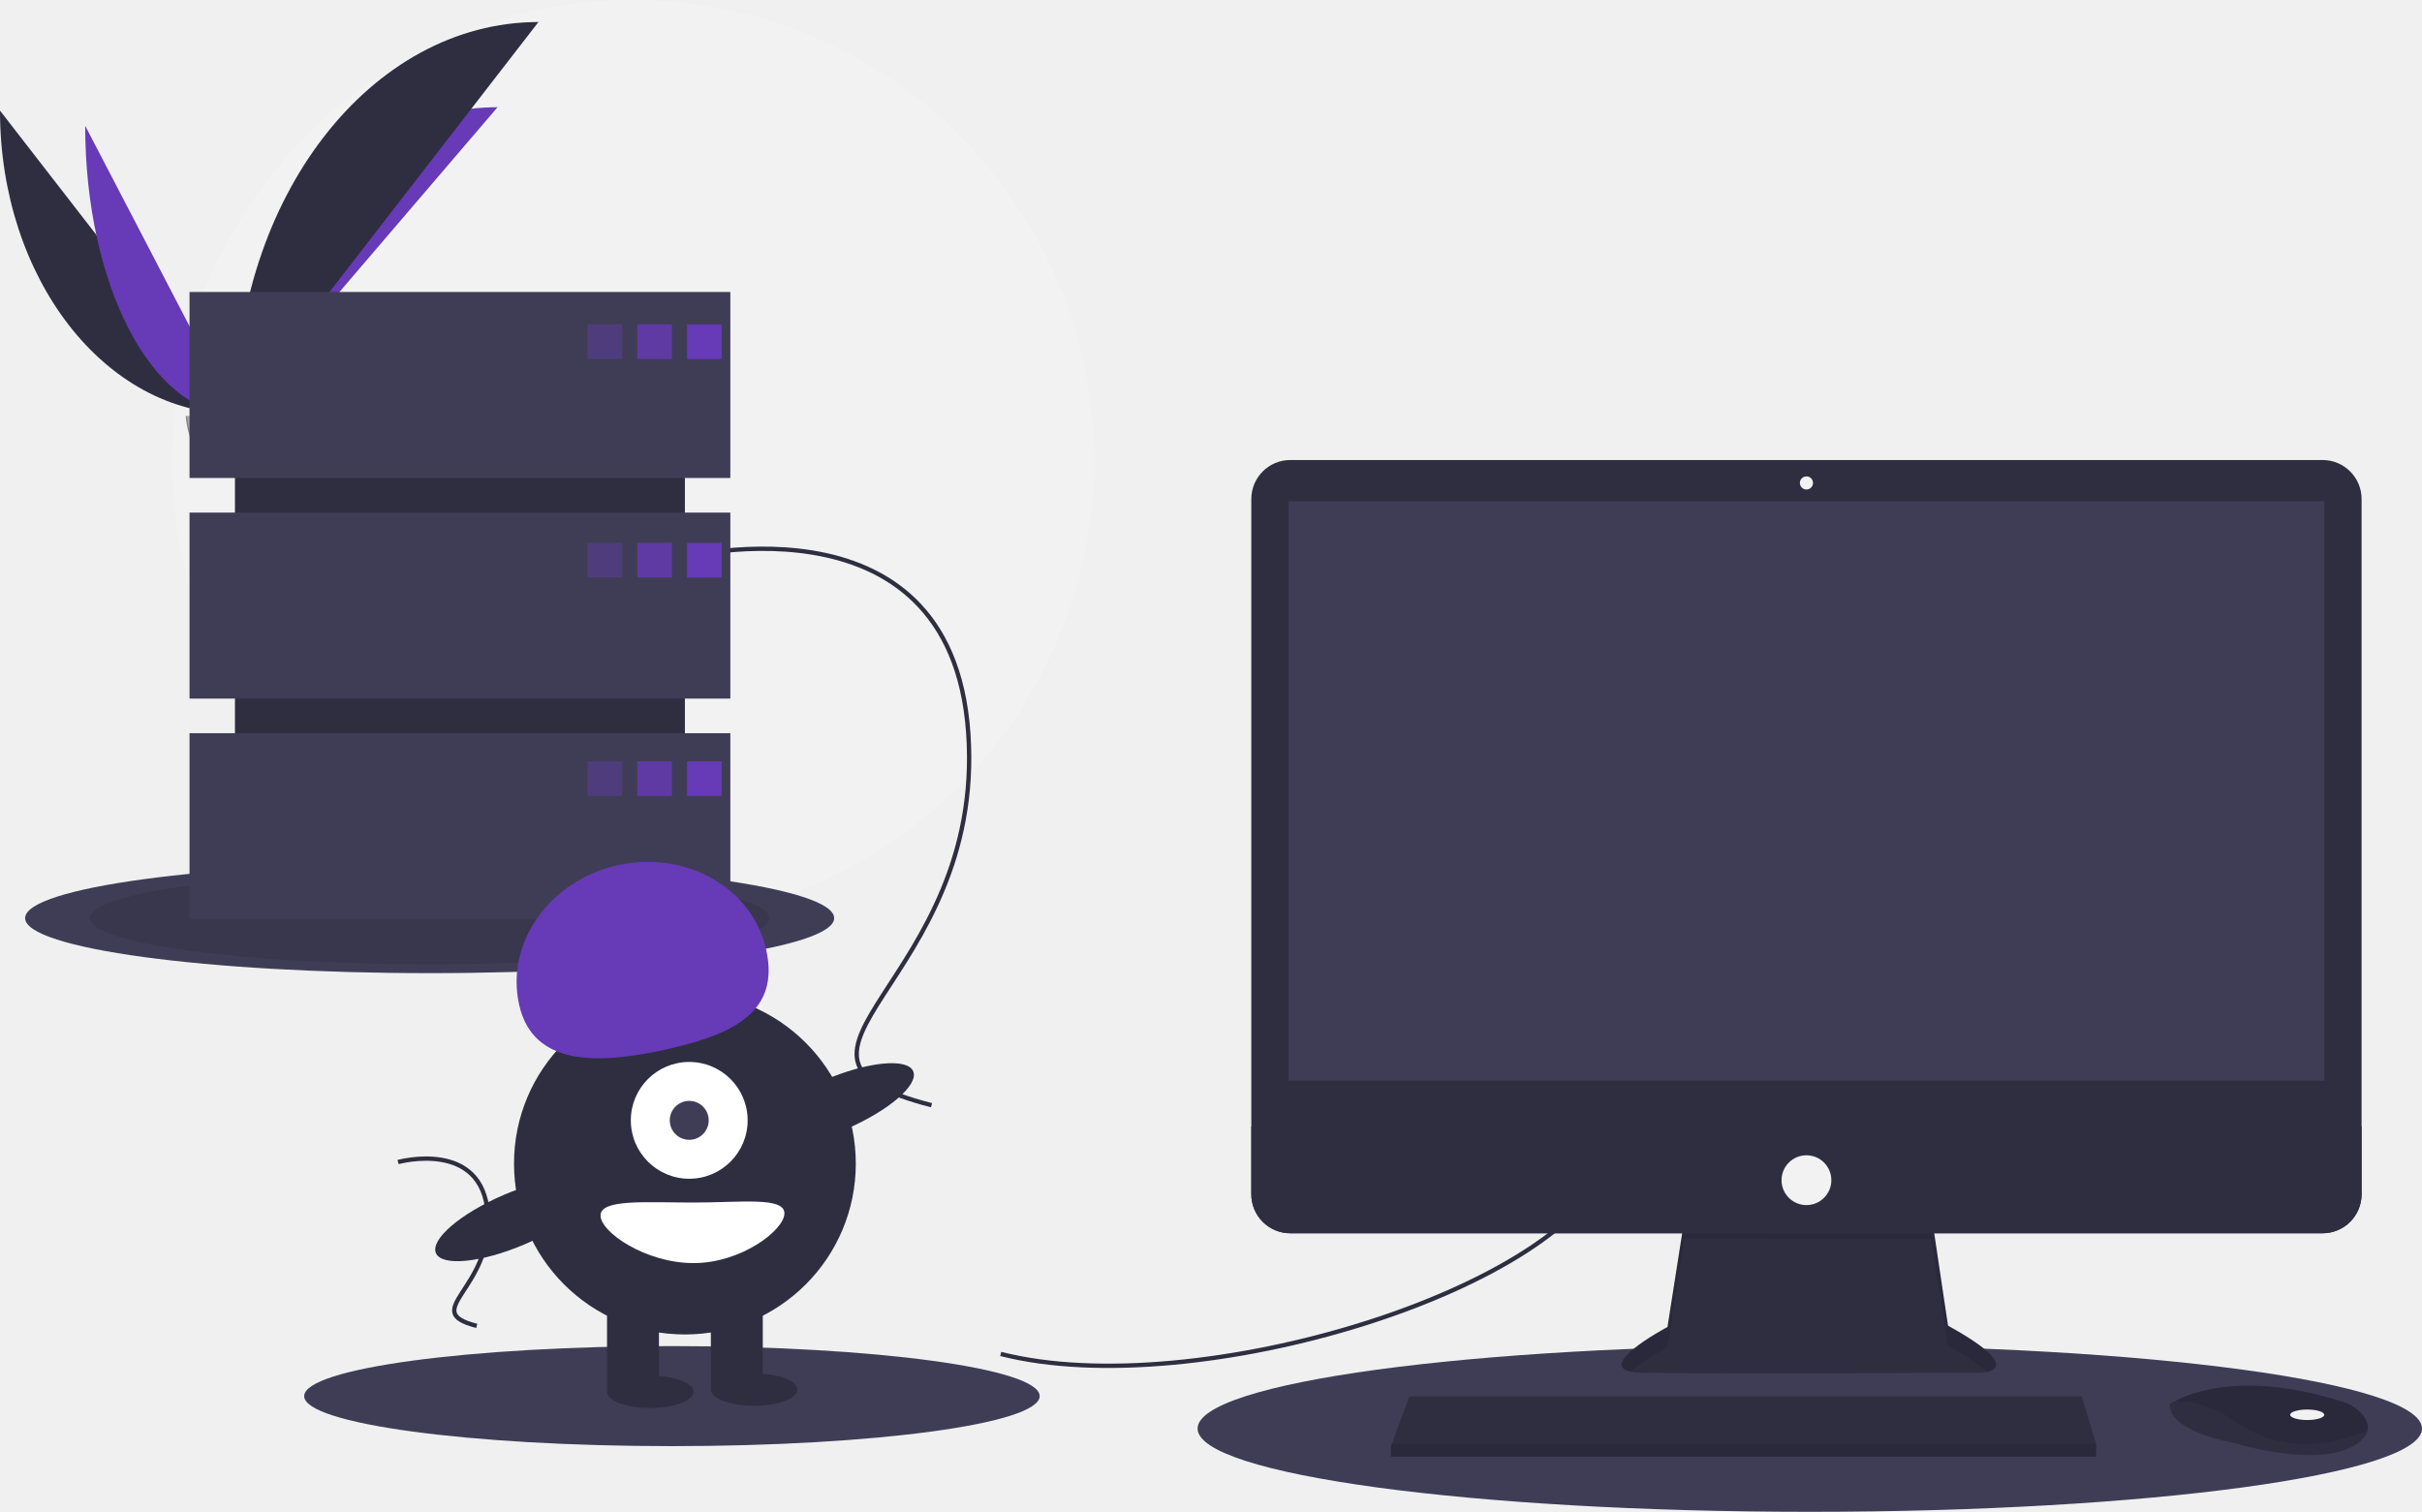
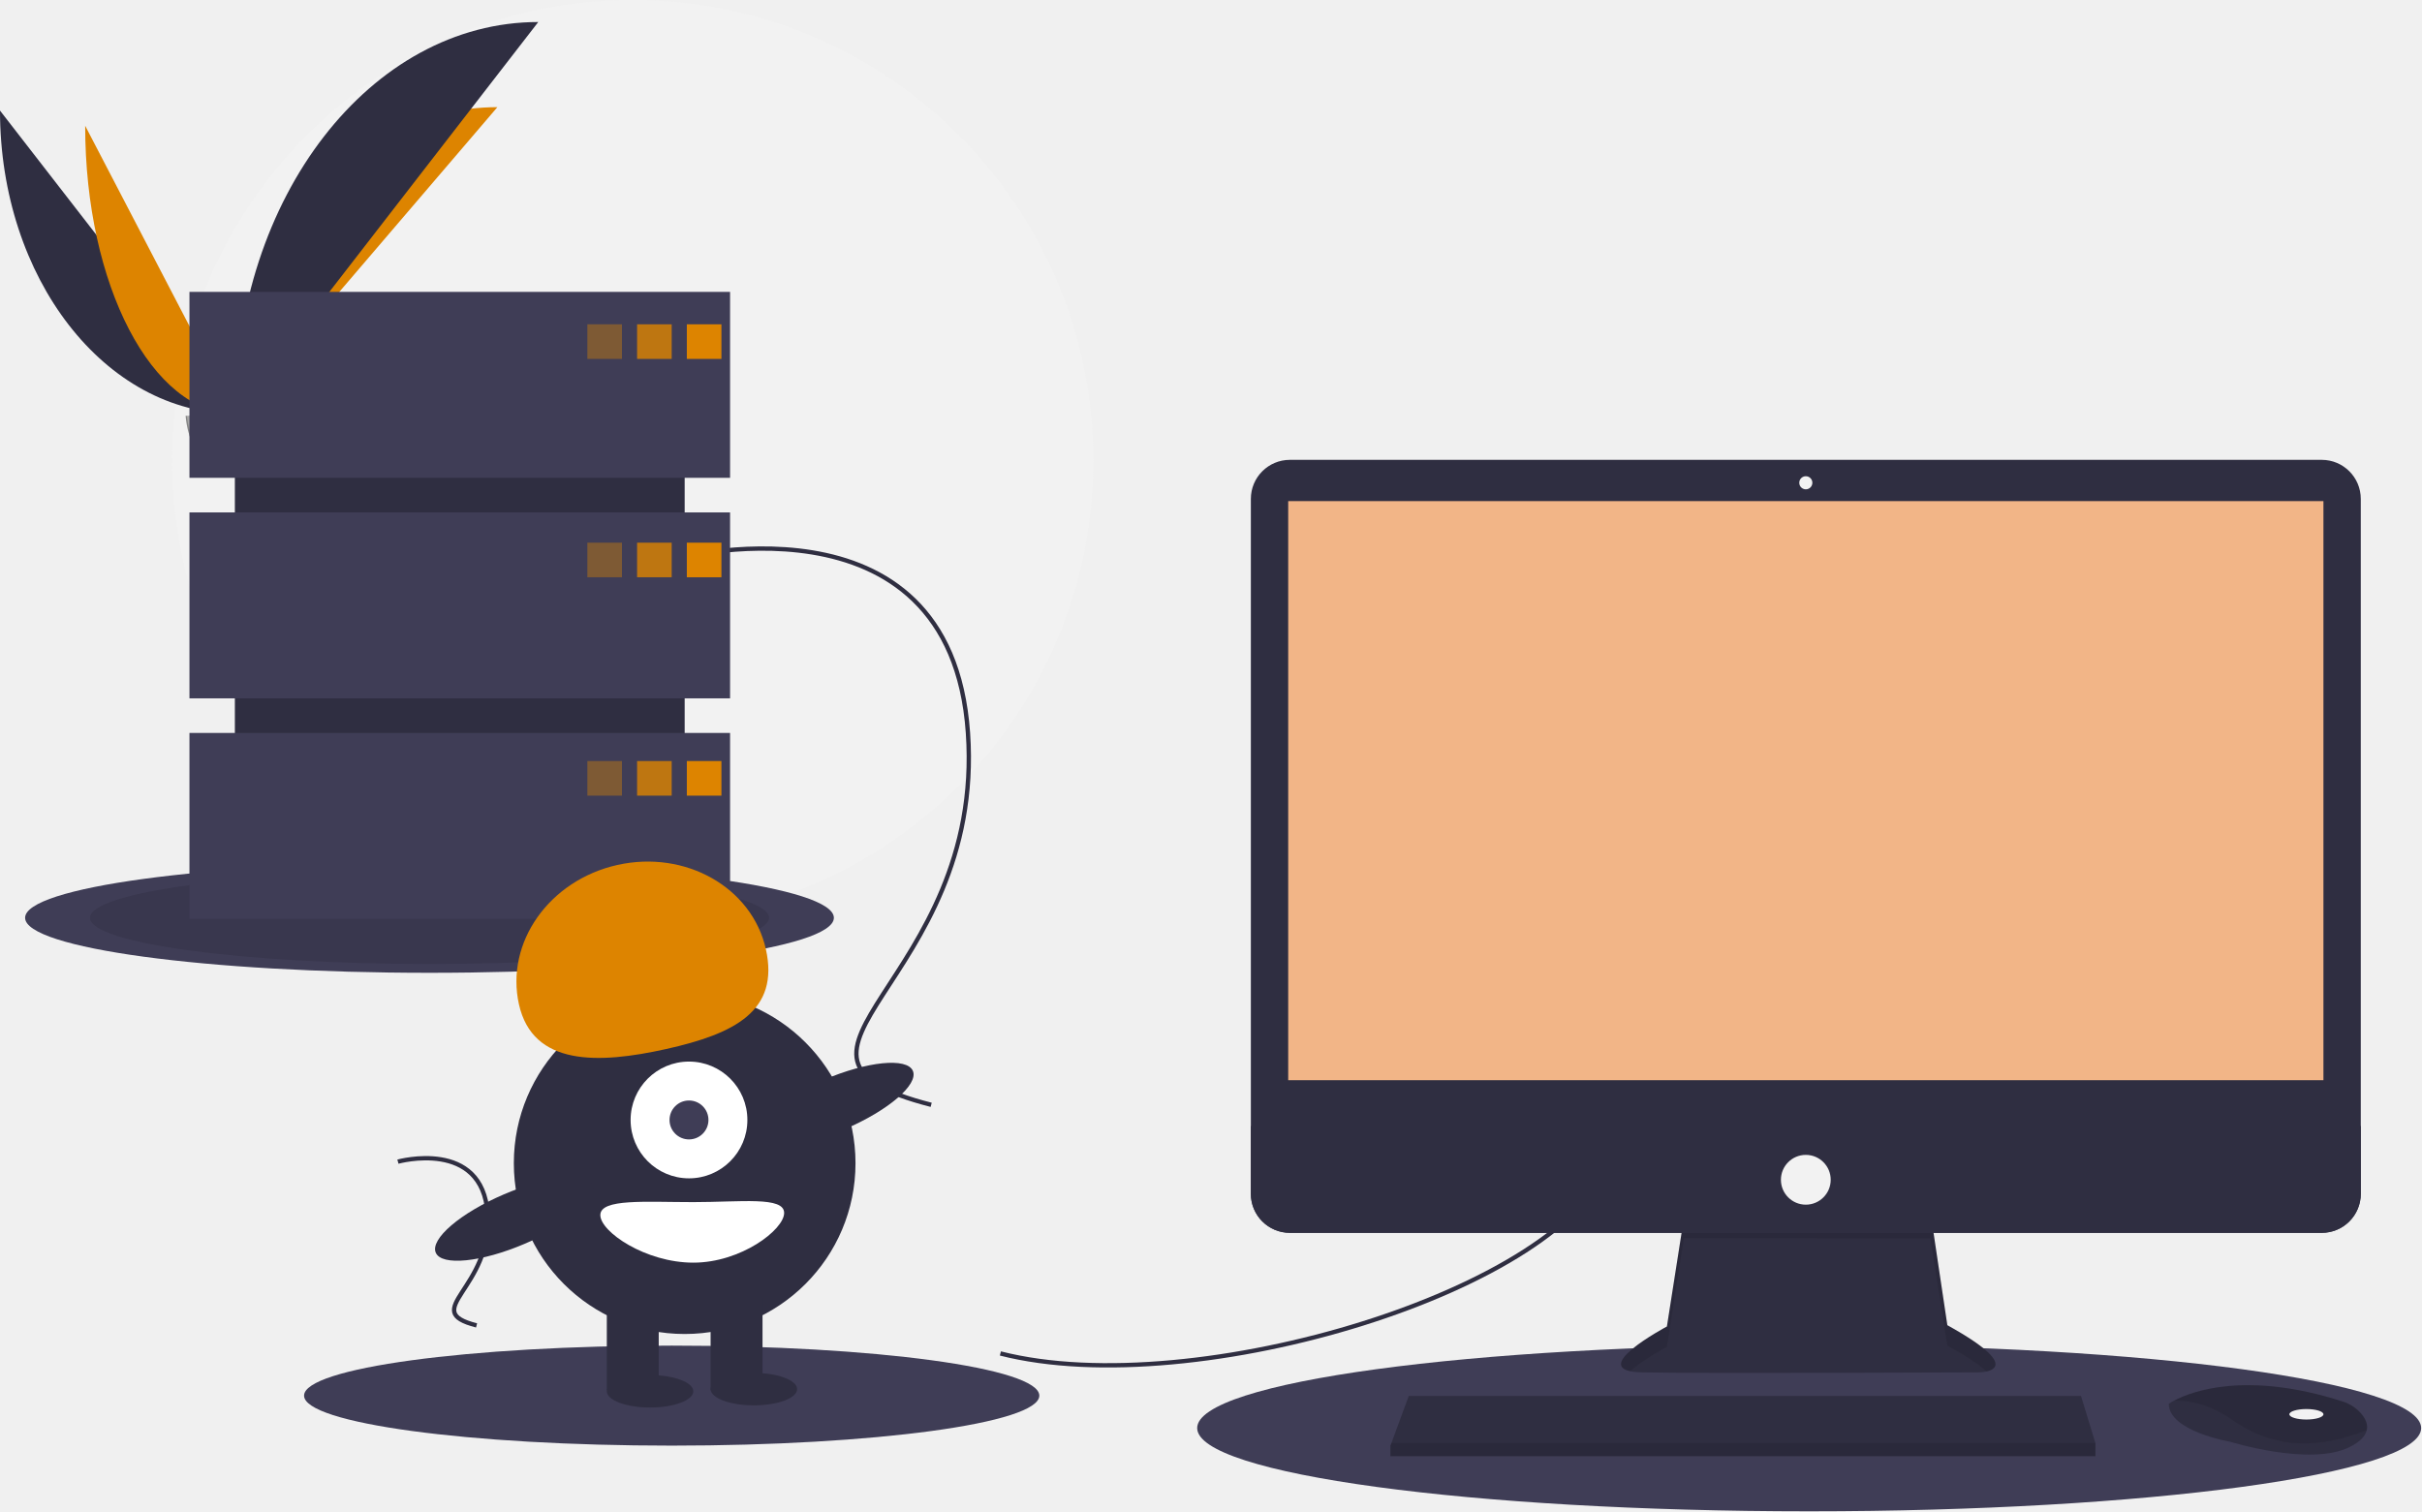
- <svg xmlns="http://www.w3.org/2000/svg" data-name="Layer 1" width="1119.609" height="699" viewBox="0 0 1119.609 699">
-   <circle cx="292.609" cy="213" r="213" fill="#f2f2f2" />
-   <path d="M31.391,151.642c0,77.498,48.618,140.208,108.701,140.208" transform="translate(-31.39089 -100.5)" fill="#2f2e41" />
-   <path d="M140.092,291.851c0-78.369,54.255-141.784,121.304-141.784" transform="translate(-31.39089 -100.5)" fill="#673ab7" />
-   <path d="M70.775,158.668c0,73.615,31.003,133.183,69.316,133.183" transform="translate(-31.39089 -100.5)" fill="#673ab7" />
-   <path d="M140.092,291.851c0-100.138,62.71-181.168,140.208-181.168" transform="translate(-31.39089 -100.5)" fill="#2f2e41" />
-   <path d="M117.224,292.839s15.416-.475,20.061-3.783,23.713-7.258,24.866-1.953,23.167,26.388,5.763,26.529-40.439-2.711-45.076-5.535S117.224,292.839,117.224,292.839Z" transform="translate(-31.39089 -100.5)" fill="#a8a8a8" />
-   <path d="M168.224,311.785c-17.404.14-40.439-2.711-45.076-5.535-3.531-2.151-4.938-9.869-5.409-13.43-.326.014-.515.02-.515.02s.976,12.433,5.613,15.257,27.672,5.676,45.076,5.535c5.024-.041,6.759-1.828,6.664-4.475C173.879,310.756,171.963,311.755,168.224,311.785Z" transform="translate(-31.39089 -100.5)" opacity="0.2" />
-   <ellipse cx="198.609" cy="424.5" rx="187" ry="25.44" fill="#3f3d56" />
-   <ellipse cx="198.609" cy="424.5" rx="157" ry="21.359" opacity="0.1" />
-   <ellipse cx="836.609" cy="660.5" rx="283" ry="38.5" fill="#3f3d56" />
-   <ellipse cx="310.609" cy="645.5" rx="170" ry="23.127" fill="#3f3d56" />
-   <path d="M494,726.5c90,23,263-30,282-90" transform="translate(-31.39089 -100.5)" fill="none" stroke="#2f2e41" stroke-miterlimit="10" stroke-width="2" />
-   <path d="M341,359.5s130-36,138,80-107,149-17,172" transform="translate(-31.39089 -100.5)" fill="none" stroke="#2f2e41" stroke-miterlimit="10" stroke-width="2" />
-   <path d="M215.402,637.783s39.072-10.82,41.477,24.044-32.16,44.783-5.109,51.696" transform="translate(-31.39089 -100.5)" fill="none" stroke="#2f2e41" stroke-miterlimit="10" stroke-width="2" />
-   <path d="M810.096,663.74,802.218,714.035s-38.782,20.603-11.513,21.209,155.733,0,155.733,0,24.845,0-14.543-21.815l-7.878-52.719Z" transform="translate(-31.39089 -100.5)" fill="#2f2e41" />
-   <path d="M785.219,734.698c6.193-5.51,16.999-11.252,16.999-11.252l7.878-50.295,113.922.107,7.878,49.582c9.185,5.087,14.875,8.987,18.204,11.978,5.059-1.154,10.587-5.444-18.204-21.389l-7.878-52.719-113.922,3.03L802.218,714.035S769.63,731.35,785.219,734.698Z" transform="translate(-31.39089 -100.5)" opacity="0.1" />
-   <rect x="578.433" y="212.689" width="513.253" height="357.52" rx="18.046" fill="#2f2e41" />
-   <rect x="595.703" y="231.777" width="478.713" height="267.837" fill="#3f3d56" />
-   <circle cx="835.059" cy="223.293" r="3.03" fill="#f2f2f2" />
-   <path d="M1123.077,621.322V652.663a18.043,18.043,0,0,1-18.046,18.046H627.869A18.043,18.043,0,0,1,609.824,652.663V621.322Z" transform="translate(-31.39089 -100.5)" fill="#2f2e41" />
-   <polygon points="968.978 667.466 968.978 673.526 642.968 673.526 642.968 668.678 643.417 667.466 651.452 645.651 962.312 645.651 968.978 667.466" fill="#2f2e41" />
-   <path d="M1125.828,762.034c-.594,2.539-2.836,5.217-7.902,7.75-18.179,9.089-55.143-2.424-55.143-2.424s-28.48-4.848-28.48-17.573a22.725,22.725,0,0,1,2.497-1.485c7.643-4.044,32.984-14.021,77.918.422a18.739,18.739,0,0,1,8.541,5.597C1125.079,756.454,1126.507,759.157,1125.828,762.034Z" transform="translate(-31.39089 -100.5)" fill="#2f2e41" />
-   <path d="M1125.828,762.034c-22.251,8.526-42.084,9.162-62.439-4.975-10.265-7.126-19.591-8.89-26.59-8.756,7.643-4.044,32.984-14.021,77.918.422a18.739,18.739,0,0,1,8.541,5.597C1125.079,756.454,1126.507,759.157,1125.828,762.034Z" transform="translate(-31.39089 -100.5)" opacity="0.1" />
-   <ellipse cx="1066.538" cy="654.135" rx="7.878" ry="2.424" fill="#f2f2f2" />
-   <circle cx="835.059" cy="545.667" r="11.513" fill="#f2f2f2" />
-   <polygon points="968.978 667.466 968.978 673.526 642.968 673.526 642.968 668.678 643.417 667.466 968.978 667.466" opacity="0.1" />
-   <rect x="108.609" y="159" width="208" height="242" fill="#2f2e41" />
-   <rect x="87.609" y="135" width="250" height="86" fill="#3f3d56" />
-   <rect x="87.609" y="237" width="250" height="86" fill="#3f3d56" />
-   <rect x="87.609" y="339" width="250" height="86" fill="#3f3d56" />
-   <rect x="271.609" y="150" width="16" height="16" fill="#673ab7" opacity="0.4" />
-   <rect x="294.609" y="150" width="16" height="16" fill="#673ab7" opacity="0.8" />
-   <rect x="317.609" y="150" width="16" height="16" fill="#673ab7" />
-   <rect x="271.609" y="251" width="16" height="16" fill="#673ab7" opacity="0.4" />
-   <rect x="294.609" y="251" width="16" height="16" fill="#673ab7" opacity="0.8" />
-   <rect x="317.609" y="251" width="16" height="16" fill="#673ab7" />
-   <rect x="271.609" y="352" width="16" height="16" fill="#673ab7" opacity="0.4" />
-   <rect x="294.609" y="352" width="16" height="16" fill="#673ab7" opacity="0.8" />
-   <rect x="317.609" y="352" width="16" height="16" fill="#673ab7" />
-   <circle cx="316.609" cy="538" r="79" fill="#2f2e41" />
-   <rect x="280.609" y="600" width="24" height="43" fill="#2f2e41" />
-   <rect x="328.609" y="600" width="24" height="43" fill="#2f2e41" />
-   <ellipse cx="300.609" cy="643.5" rx="20" ry="7.5" fill="#2f2e41" />
-   <ellipse cx="348.609" cy="642.5" rx="20" ry="7.5" fill="#2f2e41" />
-   <circle cx="318.609" cy="518" r="27" fill="#fff" />
-   <circle cx="318.609" cy="518" r="9" fill="#3f3d56" />
-   <path d="M271.367,565.032c-6.379-28.568,14.012-57.434,45.544-64.475s62.265,10.41,68.644,38.978-14.519,39.104-46.051,46.145S277.746,593.6,271.367,565.032Z" transform="translate(-31.39089 -100.5)" fill="#673ab7" />
-   <ellipse cx="417.215" cy="611.344" rx="39.5" ry="12.4" transform="translate(-238.2867 112.9804) rotate(-23.17116)" fill="#2f2e41" />
-   <ellipse cx="269.215" cy="664.344" rx="39.5" ry="12.4" transform="translate(-271.0797 59.02084) rotate(-23.17116)" fill="#2f2e41" />
-   <path d="M394,661.5c0,7.732-19.909,23-42,23s-43-14.268-43-22,20.909-6,43-6S394,653.768,394,661.5Z" transform="translate(-31.39089 -100.5)" fill="#fff" />
+ <svg xmlns="http://www.w3.org/2000/svg" width="1120" height="699" viewBox="0 0 1120 699" fill="none">
+   <g clip-path="url(#clip0_2022_219)">
+     <path d="M292.609 426C410.246 426 505.609 330.637 505.609 213C505.609 95.363 410.246 0 292.609 0C174.973 0 79.609 95.363 79.609 213C79.609 330.637 174.973 426 292.609 426Z" fill="#F2F2F2" />
+     <path d="M0 51.143C0 128.64 48.618 191.351 108.701 191.351Z" fill="#2F2E41" />
+     <path d="M108.701 191.35C108.701 112.982 162.956 49.567 230.005 49.567Z" fill="#DD8400" />
+     <path d="M39.385 58.167C39.385 131.782 70.388 191.35 108.701 191.35Z" fill="#DD8400" />
+     <path d="M108.701 191.35C108.701 91.213 171.411 10.183 248.909 10.183Z" fill="#2F2E41" />
+     <path d="M85.833 192.339C85.833 192.339 101.249 191.864 105.894 188.556C110.54 185.248 129.607 181.298 130.76 186.603C131.912 191.909 153.927 212.991 136.523 213.132C119.118 213.272 96.083 210.421 91.446 207.596C86.809 204.772 85.833 192.339 85.833 192.339Z" fill="#A8A8A8" />
+     <path opacity="0.2" d="M136.833 211.285C119.429 211.425 96.394 208.574 91.757 205.749C88.226 203.598 86.819 195.88 86.348 192.319C86.022 192.333 85.833 192.339 85.833 192.339C85.833 192.339 86.809 204.772 91.446 207.596C96.083 210.421 119.118 213.272 136.523 213.132C141.546 213.091 143.282 211.304 143.186 208.656C142.489 210.256 140.572 211.255 136.833 211.285Z" fill="black" />
+     <path d="M198.609 449.94C301.887 449.94 385.609 438.55 385.609 424.5C385.609 410.45 301.887 399.06 198.609 399.06C95.332 399.06 11.609 410.45 11.609 424.5C11.609 438.55 95.332 449.94 198.609 449.94Z" fill="#3F3D56" />
+     <path opacity="0.1" d="M198.609 445.858C285.318 445.858 355.609 436.296 355.609 424.5C355.609 412.704 285.318 403.141 198.609 403.141C111.901 403.141 41.609 412.704 41.609 424.5C41.609 436.296 111.901 445.858 198.609 445.858Z" fill="black" />
+     <path d="M836.609 699C992.906 699 1119.61 681.763 1119.61 660.5C1119.61 639.237 992.906 622 836.609 622C680.313 622 553.609 639.237 553.609 660.5C553.609 681.763 680.313 699 836.609 699Z" fill="#3F3D56" />
+     <path d="M310.609 668.627C404.498 668.627 480.609 658.273 480.609 645.5C480.609 632.727 404.498 622.373 310.609 622.373C216.721 622.373 140.609 632.727 140.609 645.5C140.609 658.273 216.721 668.627 310.609 668.627Z" fill="#3F3D56" />
+     <path d="M462.609 626C552.609 649 725.609 596 744.609 536" stroke="#2F2E41" stroke-width="2" stroke-miterlimit="10" />
+     <path d="M309.609 259C309.609 259 439.609 223 447.609 339C455.609 455 340.609 488 430.609 511" stroke="#2F2E41" stroke-width="2" stroke-miterlimit="10" />
+     <path d="M184.012 537.283C184.012 537.283 223.084 526.463 225.488 561.328C227.893 596.192 193.329 606.111 220.379 613.023" stroke="#2F2E41" stroke-width="2" stroke-miterlimit="10" />
+     <path d="M778.704 563.24L770.827 613.535C770.827 613.535 732.045 634.138 759.314 634.744C786.582 635.35 915.047 634.744 915.047 634.744C915.047 634.744 939.891 634.744 900.504 612.929L892.626 560.21L778.704 563.24Z" fill="#2F2E41" />
+     <path opacity="0.1" d="M753.829 634.198C760.022 628.688 770.827 622.946 770.827 622.946L778.705 572.651L892.627 572.758L900.504 622.34C909.689 627.427 915.379 631.327 918.708 634.318C923.767 633.164 929.295 628.875 900.504 612.929L892.627 560.21L778.705 563.24L770.828 613.535C770.828 613.535 738.239 630.85 753.829 634.198Z" fill="black" />
+     <path d="M1073.64 212.688H596.478C586.512 212.688 578.433 220.768 578.433 230.734V552.163C578.433 562.129 586.512 570.208 596.478 570.208H1073.64C1083.61 570.208 1091.69 562.129 1091.69 552.163V230.734C1091.69 220.768 1083.61 212.688 1073.64 212.688Z" fill="#2F2E41" />
+     <path d="M1074.42 231.776H595.703V499.613H1074.42V231.776Z" fill="#F2B587" />
+     <path d="M835.059 226.323C836.732 226.323 838.089 224.966 838.089 223.293C838.089 221.62 836.732 220.263 835.059 220.263C833.386 220.263 832.029 221.62 832.029 223.293C832.029 224.966 833.386 226.323 835.059 226.323Z" fill="#F2F2F2" />
+     <path d="M1091.69 520.822V552.163C1091.69 554.533 1091.22 556.879 1090.31 559.069C1089.41 561.258 1088.08 563.248 1086.4 564.924C1084.73 566.599 1082.74 567.929 1080.55 568.835C1078.36 569.742 1076.01 570.209 1073.64 570.208H596.478C594.108 570.209 591.762 569.742 589.572 568.835C587.383 567.929 585.393 566.599 583.717 564.924C582.042 563.248 580.712 561.258 579.806 559.069C578.899 556.879 578.432 554.533 578.433 552.163V520.822H1091.69Z" fill="#2F2E41" />
+     <path d="M968.978 667.466V673.526H642.968V668.678L643.417 667.466L651.452 645.651H962.312L968.978 667.466Z" fill="#2F2E41" />
+     <path d="M1094.44 661.533C1093.84 664.072 1091.6 666.751 1086.54 669.284C1068.36 678.373 1031.39 666.86 1031.39 666.86C1031.39 666.86 1002.91 662.012 1002.91 649.287C1003.71 648.739 1004.55 648.243 1005.41 647.802C1013.05 643.759 1038.39 633.781 1083.33 648.225C1086.64 649.264 1089.59 651.201 1091.87 653.822C1093.69 655.953 1095.12 658.657 1094.44 661.533Z" fill="#2F2E41" />
+     <path opacity="0.1" d="M1094.44 661.533C1072.19 670.059 1052.35 670.696 1032 656.558C1021.73 649.432 1012.41 647.669 1005.41 647.802C1013.05 643.759 1038.39 633.781 1083.33 648.225C1086.64 649.264 1089.59 651.201 1091.87 653.822C1093.69 655.953 1095.12 658.657 1094.44 661.533Z" fill="black" />
+     <path d="M1066.54 656.559C1070.89 656.559 1074.42 655.473 1074.42 654.135C1074.42 652.796 1070.89 651.711 1066.54 651.711C1062.19 651.711 1058.66 652.796 1058.66 654.135C1058.66 655.473 1062.19 656.559 1066.54 656.559Z" fill="#F2F2F2" />
+     <path d="M835.059 557.18C841.418 557.18 846.573 552.025 846.573 545.667C846.573 539.308 841.418 534.153 835.059 534.153C828.701 534.153 823.546 539.308 823.546 545.667C823.546 552.025 828.701 557.18 835.059 557.18Z" fill="#F2F2F2" />
+     <path opacity="0.1" d="M968.978 667.466V673.526H642.968V668.678L643.417 667.466H968.978Z" fill="black" />
+     <path d="M316.609 159H108.609V401H316.609V159Z" fill="#2F2E41" />
+     <path d="M337.609 135H87.609V221H337.609V135Z" fill="#3F3D56" />
+     <path d="M337.609 237H87.609V323H337.609V237Z" fill="#3F3D56" />
+     <path d="M337.609 339H87.609V425H337.609V339Z" fill="#3F3D56" />
+     <path opacity="0.4" d="M287.609 150H271.609V166H287.609V150Z" fill="#DD8400" />
+     <path opacity="0.8" d="M310.609 150H294.609V166H310.609V150Z" fill="#DD8400" />
+     <path d="M333.609 150H317.609V166H333.609V150Z" fill="#DD8400" />
+     <path opacity="0.4" d="M287.609 251H271.609V267H287.609V251Z" fill="#DD8400" />
+     <path opacity="0.8" d="M310.609 251H294.609V267H310.609V251Z" fill="#DD8400" />
+     <path d="M333.609 251H317.609V267H333.609V251Z" fill="#DD8400" />
+     <path opacity="0.4" d="M287.609 352H271.609V368H287.609V352Z" fill="#DD8400" />
+     <path opacity="0.8" d="M310.609 352H294.609V368H310.609V352Z" fill="#DD8400" />
+     <path d="M333.609 352H317.609V368H333.609V352Z" fill="#DD8400" />
+     <path d="M316.609 617C360.24 617 395.609 581.63 395.609 538C395.609 494.37 360.24 459 316.609 459C272.979 459 237.609 494.37 237.609 538C237.609 581.63 272.979 617 316.609 617Z" fill="#2F2E41" />
+     <path d="M304.609 600H280.609V643H304.609V600Z" fill="#2F2E41" />
+     <path d="M352.609 600H328.609V643H352.609V600Z" fill="#2F2E41" />
+     <path d="M300.609 651C311.655 651 320.609 647.642 320.609 643.5C320.609 639.358 311.655 636 300.609 636C289.564 636 280.609 639.358 280.609 643.5C280.609 647.642 289.564 651 300.609 651Z" fill="#2F2E41" />
+     <path d="M348.609 650C359.655 650 368.609 646.642 368.609 642.5C368.609 638.358 359.655 635 348.609 635C337.564 635 328.609 638.358 328.609 642.5C328.609 646.642 337.564 650 348.609 650Z" fill="#2F2E41" />
+     <path d="M318.609 545C333.521 545 345.609 532.912 345.609 518C345.609 503.088 333.521 491 318.609 491C303.698 491 291.609 503.088 291.609 518C291.609 532.912 303.698 545 318.609 545Z" fill="white" />
+     <path d="M318.609 527C323.58 527 327.609 522.971 327.609 518C327.609 513.029 323.58 509 318.609 509C313.639 509 309.609 513.029 309.609 518C309.609 522.971 313.639 527 318.609 527Z" fill="#3F3D56" />
+     <path d="M239.977 464.532C233.598 435.965 253.988 407.098 285.52 400.057C317.053 393.017 347.786 410.467 354.165 439.035C360.543 467.603 339.646 478.139 308.114 485.18C276.582 492.221 246.355 493.1 239.977 464.532Z" fill="#DD8400" />
+     <path d="M390.703 522.244C410.759 513.66 424.832 501.597 422.137 495.301C419.443 489.005 401 490.86 380.945 499.444C360.889 508.028 346.815 520.09 349.51 526.386C352.205 532.682 370.648 530.828 390.703 522.244Z" fill="#2F2E41" />
+     <path d="M242.703 575.244C262.759 566.66 276.832 554.597 274.137 548.301C271.443 542.005 253 543.86 232.945 552.444C212.889 561.028 198.815 573.09 201.51 579.386C204.205 585.682 222.648 583.828 242.703 575.244Z" fill="#2F2E41" />
+     <path d="M362.609 561C362.609 568.732 342.701 584 320.609 584C298.518 584 277.609 569.732 277.609 562C277.609 554.268 298.518 556 320.609 556C342.701 556 362.609 553.268 362.609 561Z" fill="white" />
+   </g>
+   <defs>
+     <clipPath id="clip0_2022_219">
+       <rect width="1119.61" height="699" fill="white" />
+     </clipPath>
+   </defs>
</svg>
